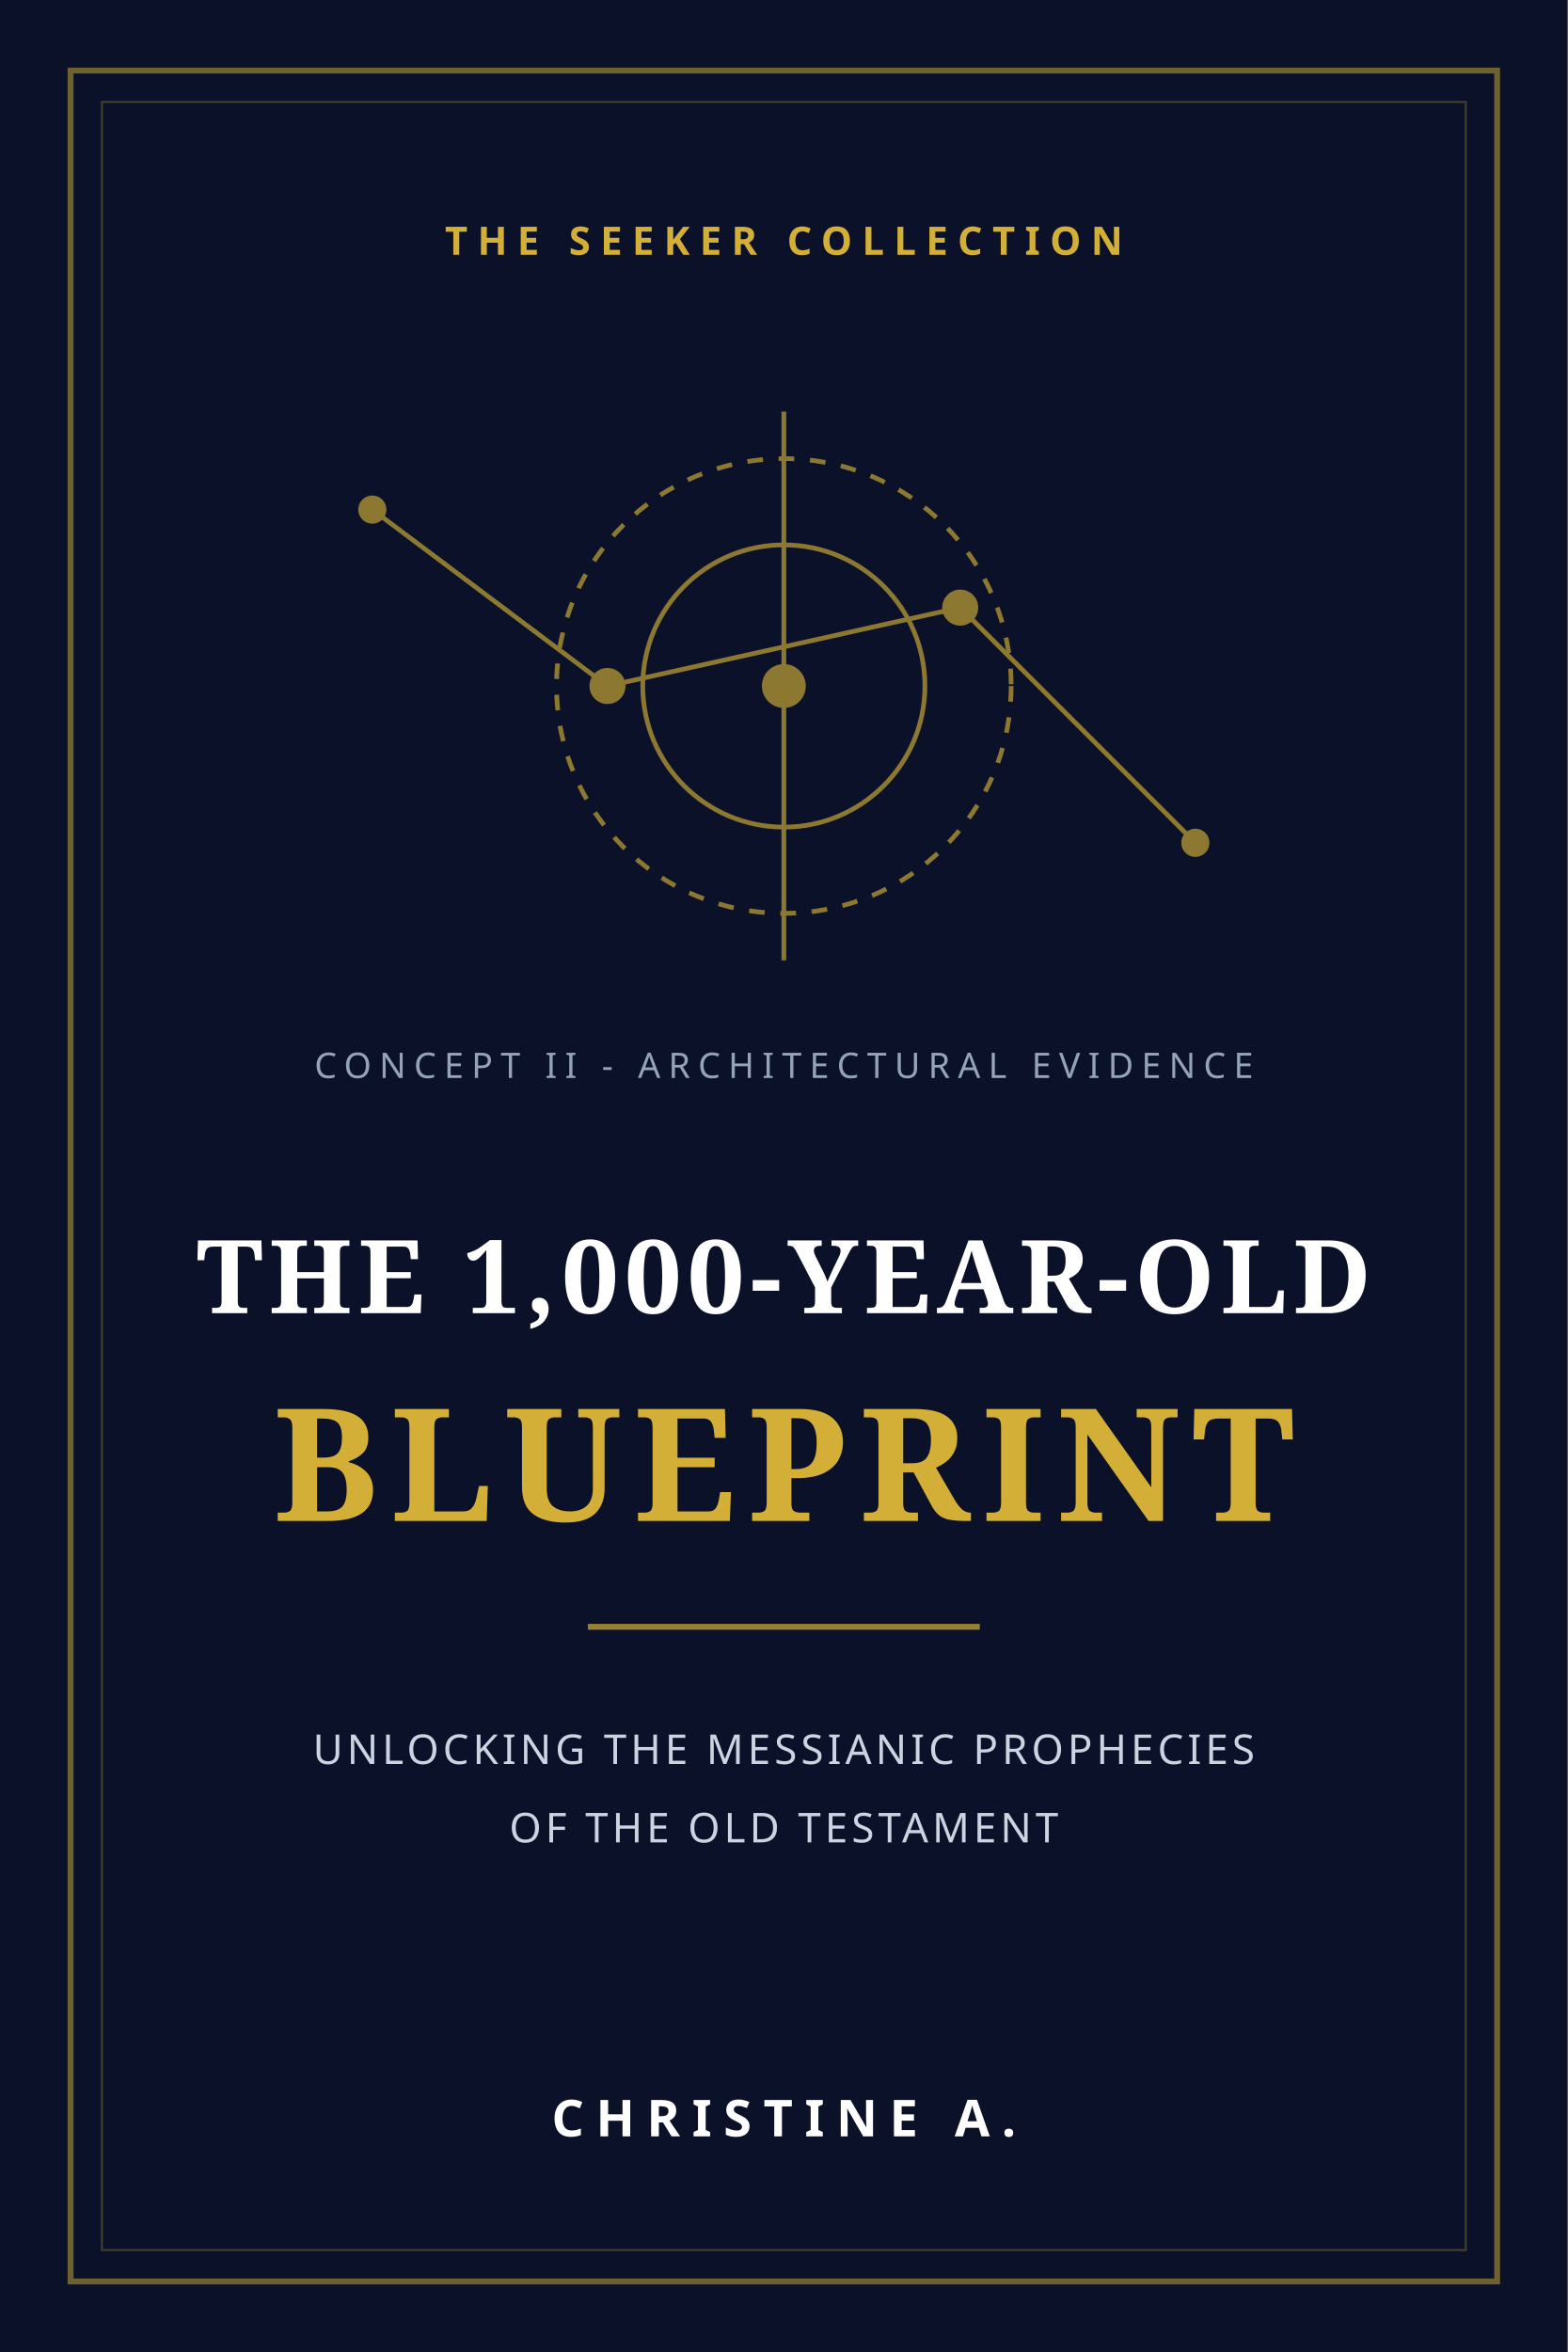
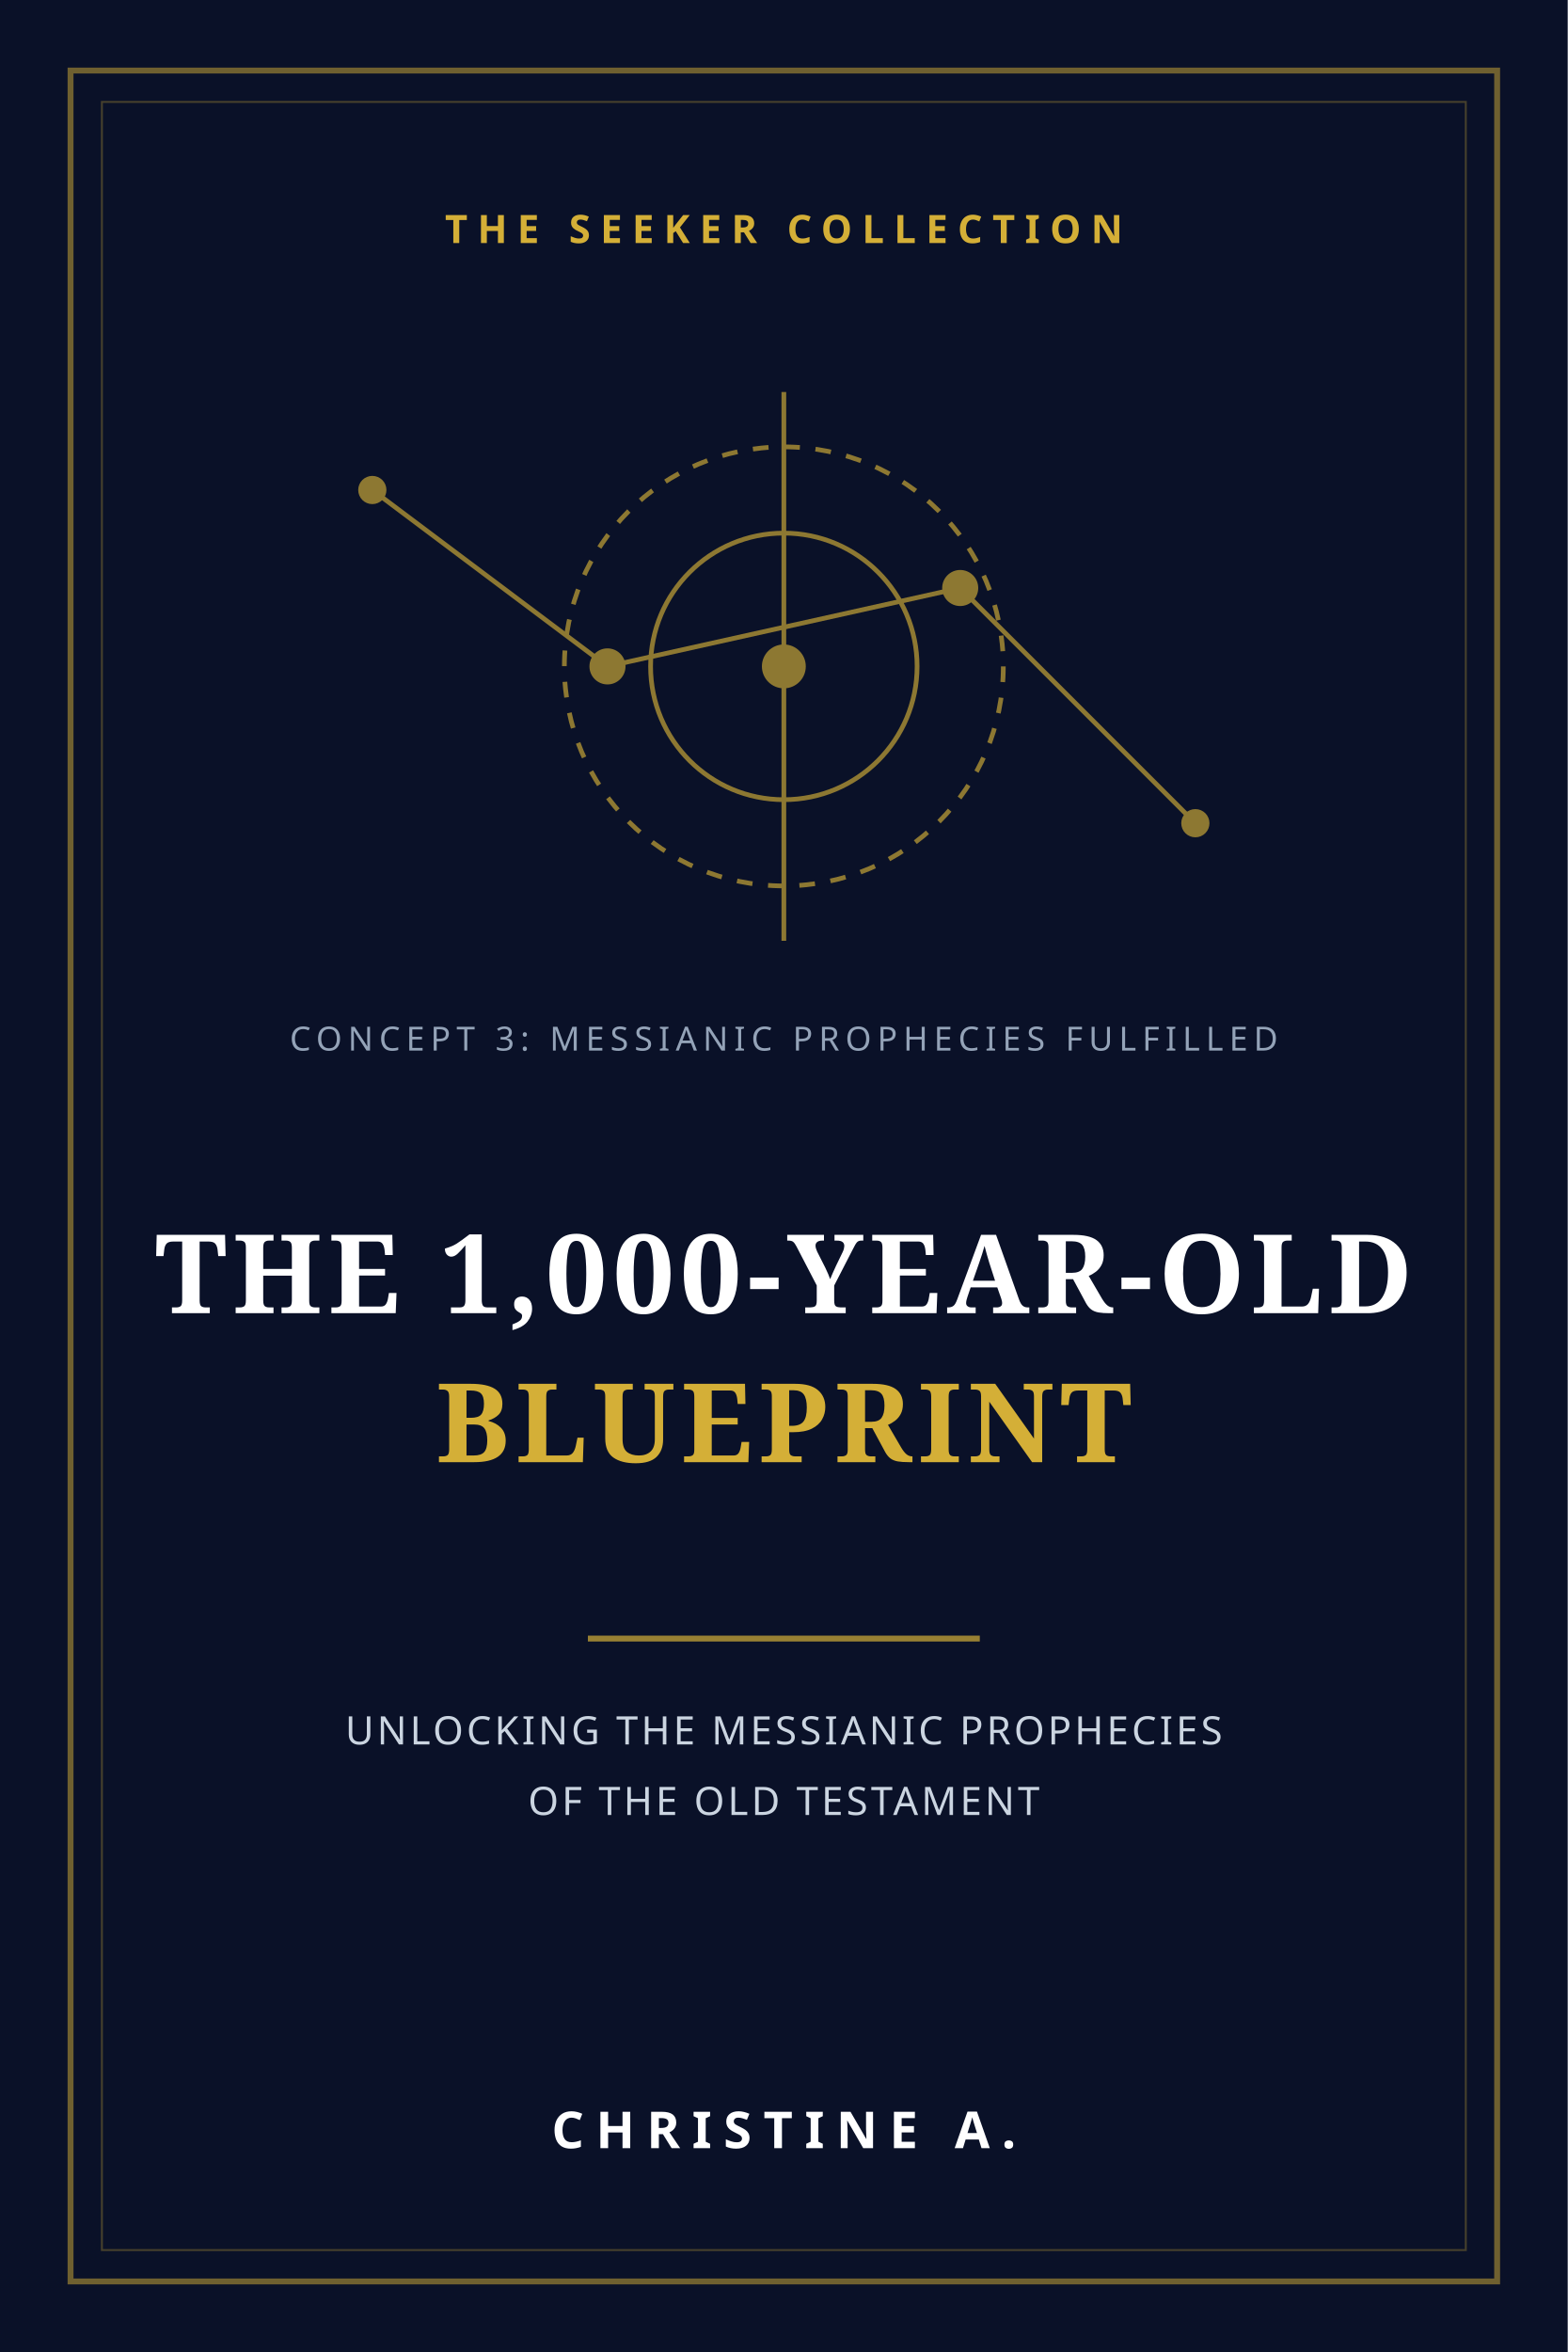
<svg xmlns="http://www.w3.org/2000/svg" viewBox="0 0 400 600" width="100%" height="100%">
  <rect width="100%" height="100%" fill="#0A1128" />
  <rect x="18" y="18" width="364" height="564" fill="none" stroke="#D4AF37" stroke-width="1.5" opacity="0.5" />
  <rect x="26" y="26" width="348" height="548" fill="none" stroke="#D4AF37" stroke-width="0.5" opacity="0.3" />
  <g stroke="#D4AF37" stroke-width="1.2" opacity="0.65">
-     <circle cx="200" cy="175" r="58" fill="none" stroke-dasharray="4 4" />
-     <circle cx="200" cy="175" r="36" fill="none" />
-     <line x1="95" y1="130" x2="155" y2="175" />
-     <line x1="155" y1="175" x2="245" y2="155" />
-     <line x1="245" y1="155" x2="305" y2="215" />
-     <line x1="200" y1="105" x2="200" y2="245" />
-     <circle cx="95" cy="130" r="3" fill="#D4AF37" />
-     <circle cx="155" cy="175" r="4" fill="#D4AF37" />
-     <circle cx="245" cy="155" r="4" fill="#D4AF37" />
-     <circle cx="305" cy="215" r="3" fill="#D4AF37" />
-     <circle cx="200" cy="175" r="5" fill="#D4AF37" />
+     <circle cx="200" cy="170" r="56" fill="none" stroke-dasharray="4 4" />
+     <circle cx="200" cy="170" r="34" fill="none" />
+     <line x1="95" y1="125" x2="155" y2="170" />
+     <line x1="155" y1="170" x2="245" y2="150" />
+     <line x1="245" y1="150" x2="305" y2="210" />
+     <line x1="200" y1="100" x2="200" y2="240" />
+     <circle cx="95" cy="125" r="3" fill="#D4AF37" />
+     <circle cx="155" cy="170" r="4" fill="#D4AF37" />
+     <circle cx="245" cy="150" r="4" fill="#D4AF37" />
+     <circle cx="305" cy="210" r="3" fill="#D4AF37" />
+     <circle cx="200" cy="170" r="5" fill="#D4AF37" />
  </g>
-   <text x="200" y="65" font-family="'Montserrat', sans-serif" font-size="10" font-weight="bold" fill="#D4AF37" text-anchor="middle" letter-spacing="2.5">THE SEEKER COLLECTION</text>
-   <text x="200" y="275" font-family="'Montserrat', sans-serif" font-size="9" fill="#94A3B8" text-anchor="middle" letter-spacing="2">CONCEPT II - ARCHITECTURAL EVIDENCE</text>
-   <text x="200" y="335" font-family="'Playfair Display', Georgia, serif" font-size="26" font-weight="bold" fill="#FFFFFF" text-anchor="middle" letter-spacing="1.5">THE 1,000-YEAR-OLD</text>
-   <text x="200" y="388" font-family="'Playfair Display', Georgia, serif" font-size="40" font-weight="bold" fill="#D4AF37" text-anchor="middle" letter-spacing="3">BLUEPRINT</text>
-   <line x1="150" y1="415" x2="250" y2="415" stroke="#D4AF37" stroke-width="1.5" opacity="0.7" />
-   <text x="200" y="450" font-family="'Montserrat', sans-serif" font-size="10.5" fill="#CBD5E1" text-anchor="middle" letter-spacing="1">UNLOCKING THE MESSIANIC PROPHECIES</text>
-   <text x="200" y="470" font-family="'Montserrat', sans-serif" font-size="10.5" fill="#CBD5E1" text-anchor="middle" letter-spacing="1">OF THE OLD TESTAMENT</text>
-   <text x="200" y="545" font-family="'Montserrat', sans-serif" font-size="13" font-weight="bold" fill="#FFFFFF" text-anchor="middle" letter-spacing="3">CHRISTINE A.</text>
+   <text x="200" y="62" font-family="'Montserrat', sans-serif" font-size="10" font-weight="bold" fill="#D4AF37" text-anchor="middle" letter-spacing="2.5">THE SEEKER COLLECTION</text>
+   <text x="200" y="268" font-family="'Montserrat', sans-serif" font-size="8.5" fill="#94A3B8" text-anchor="middle" letter-spacing="1.5">CONCEPT 3: MESSIANIC PROPHECIES FULFILLED</text>
+   <text x="200" y="335" font-family="'Playfair Display', Georgia, serif" font-size="28" font-weight="bold" fill="#FFFFFF" text-anchor="middle" letter-spacing="1.5">THE 1,000-YEAR-OLD</text>
+   <text x="200" y="373" font-family="'Playfair Display', Georgia, serif" font-size="28" font-weight="bold" fill="#D4AF37" text-anchor="middle" letter-spacing="1.5">BLUEPRINT</text>
+   <line x1="150" y1="418" x2="250" y2="418" stroke="#D4AF37" stroke-width="1.5" opacity="0.7" />
+   <text x="200" y="445" font-family="'Montserrat', sans-serif" font-size="10" fill="#CBD5E1" text-anchor="middle" letter-spacing="0.8">UNLOCKING THE MESSIANIC PROPHECIES</text>
+   <text x="200" y="463" font-family="'Montserrat', sans-serif" font-size="10" fill="#CBD5E1" text-anchor="middle" letter-spacing="0.8">OF THE OLD TESTAMENT</text>
+   <text x="200" y="548" font-family="'Montserrat', sans-serif" font-size="13" font-weight="bold" fill="#FFFFFF" text-anchor="middle" letter-spacing="3">CHRISTINE A.</text>
</svg>
